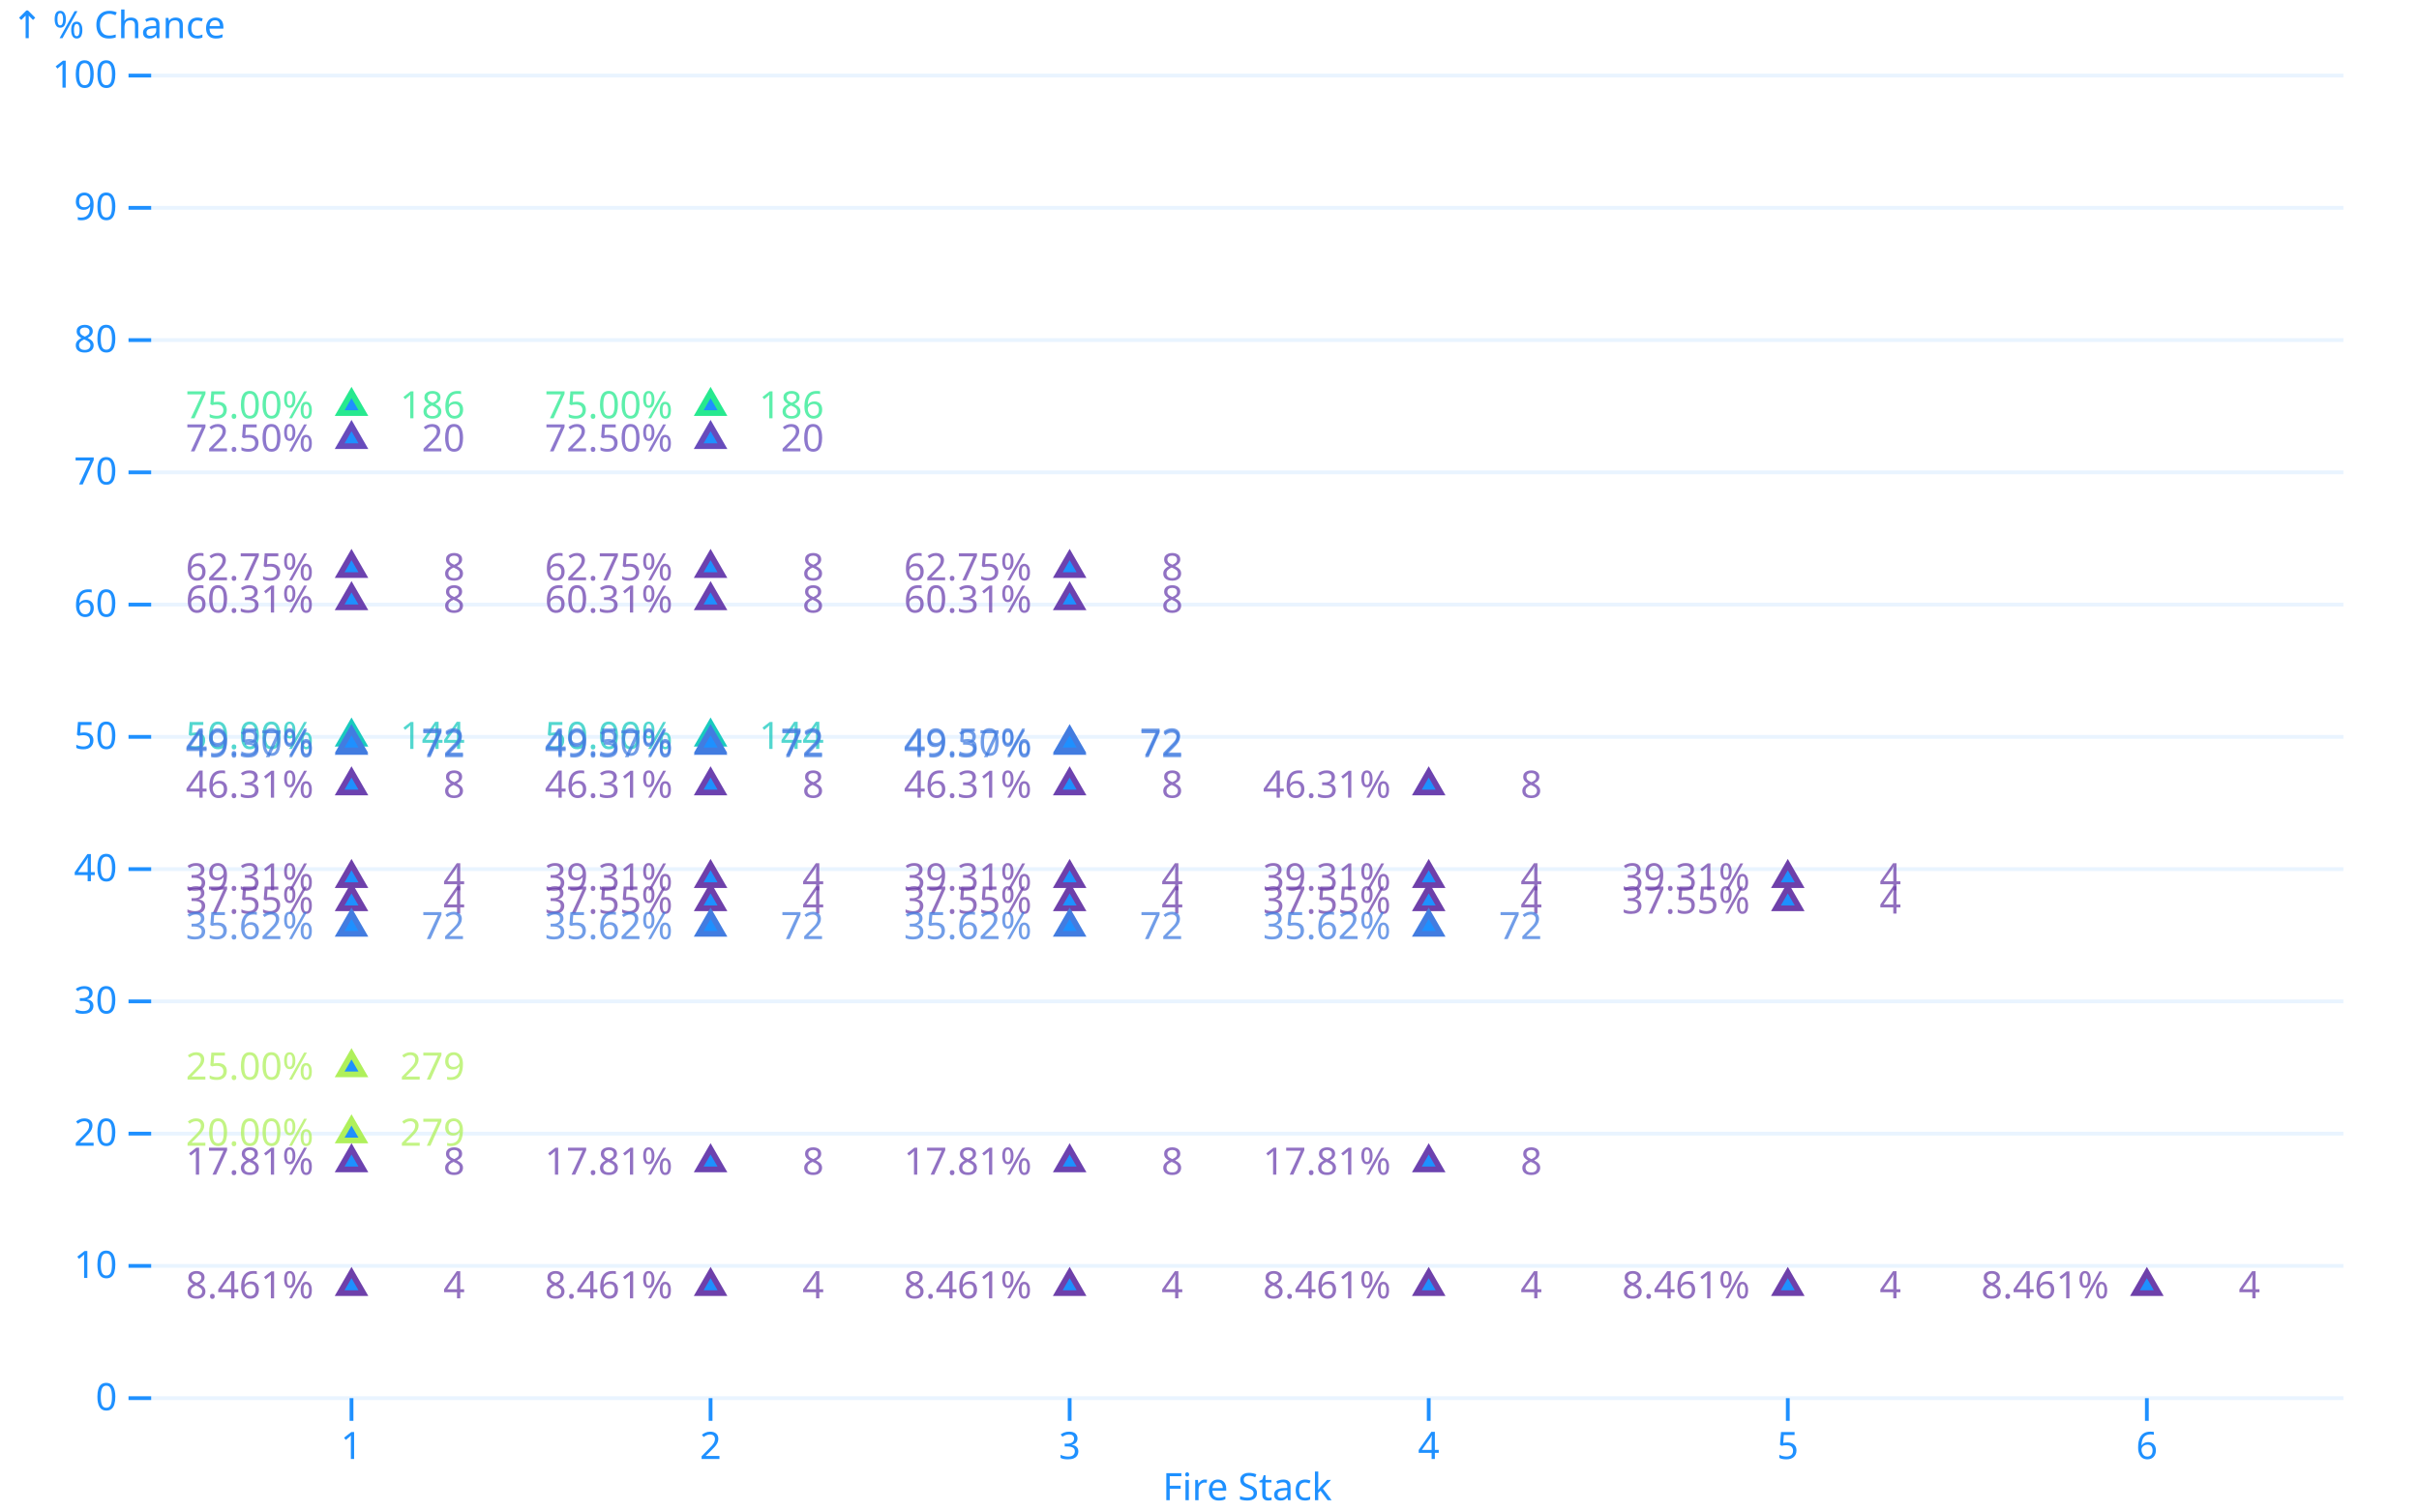
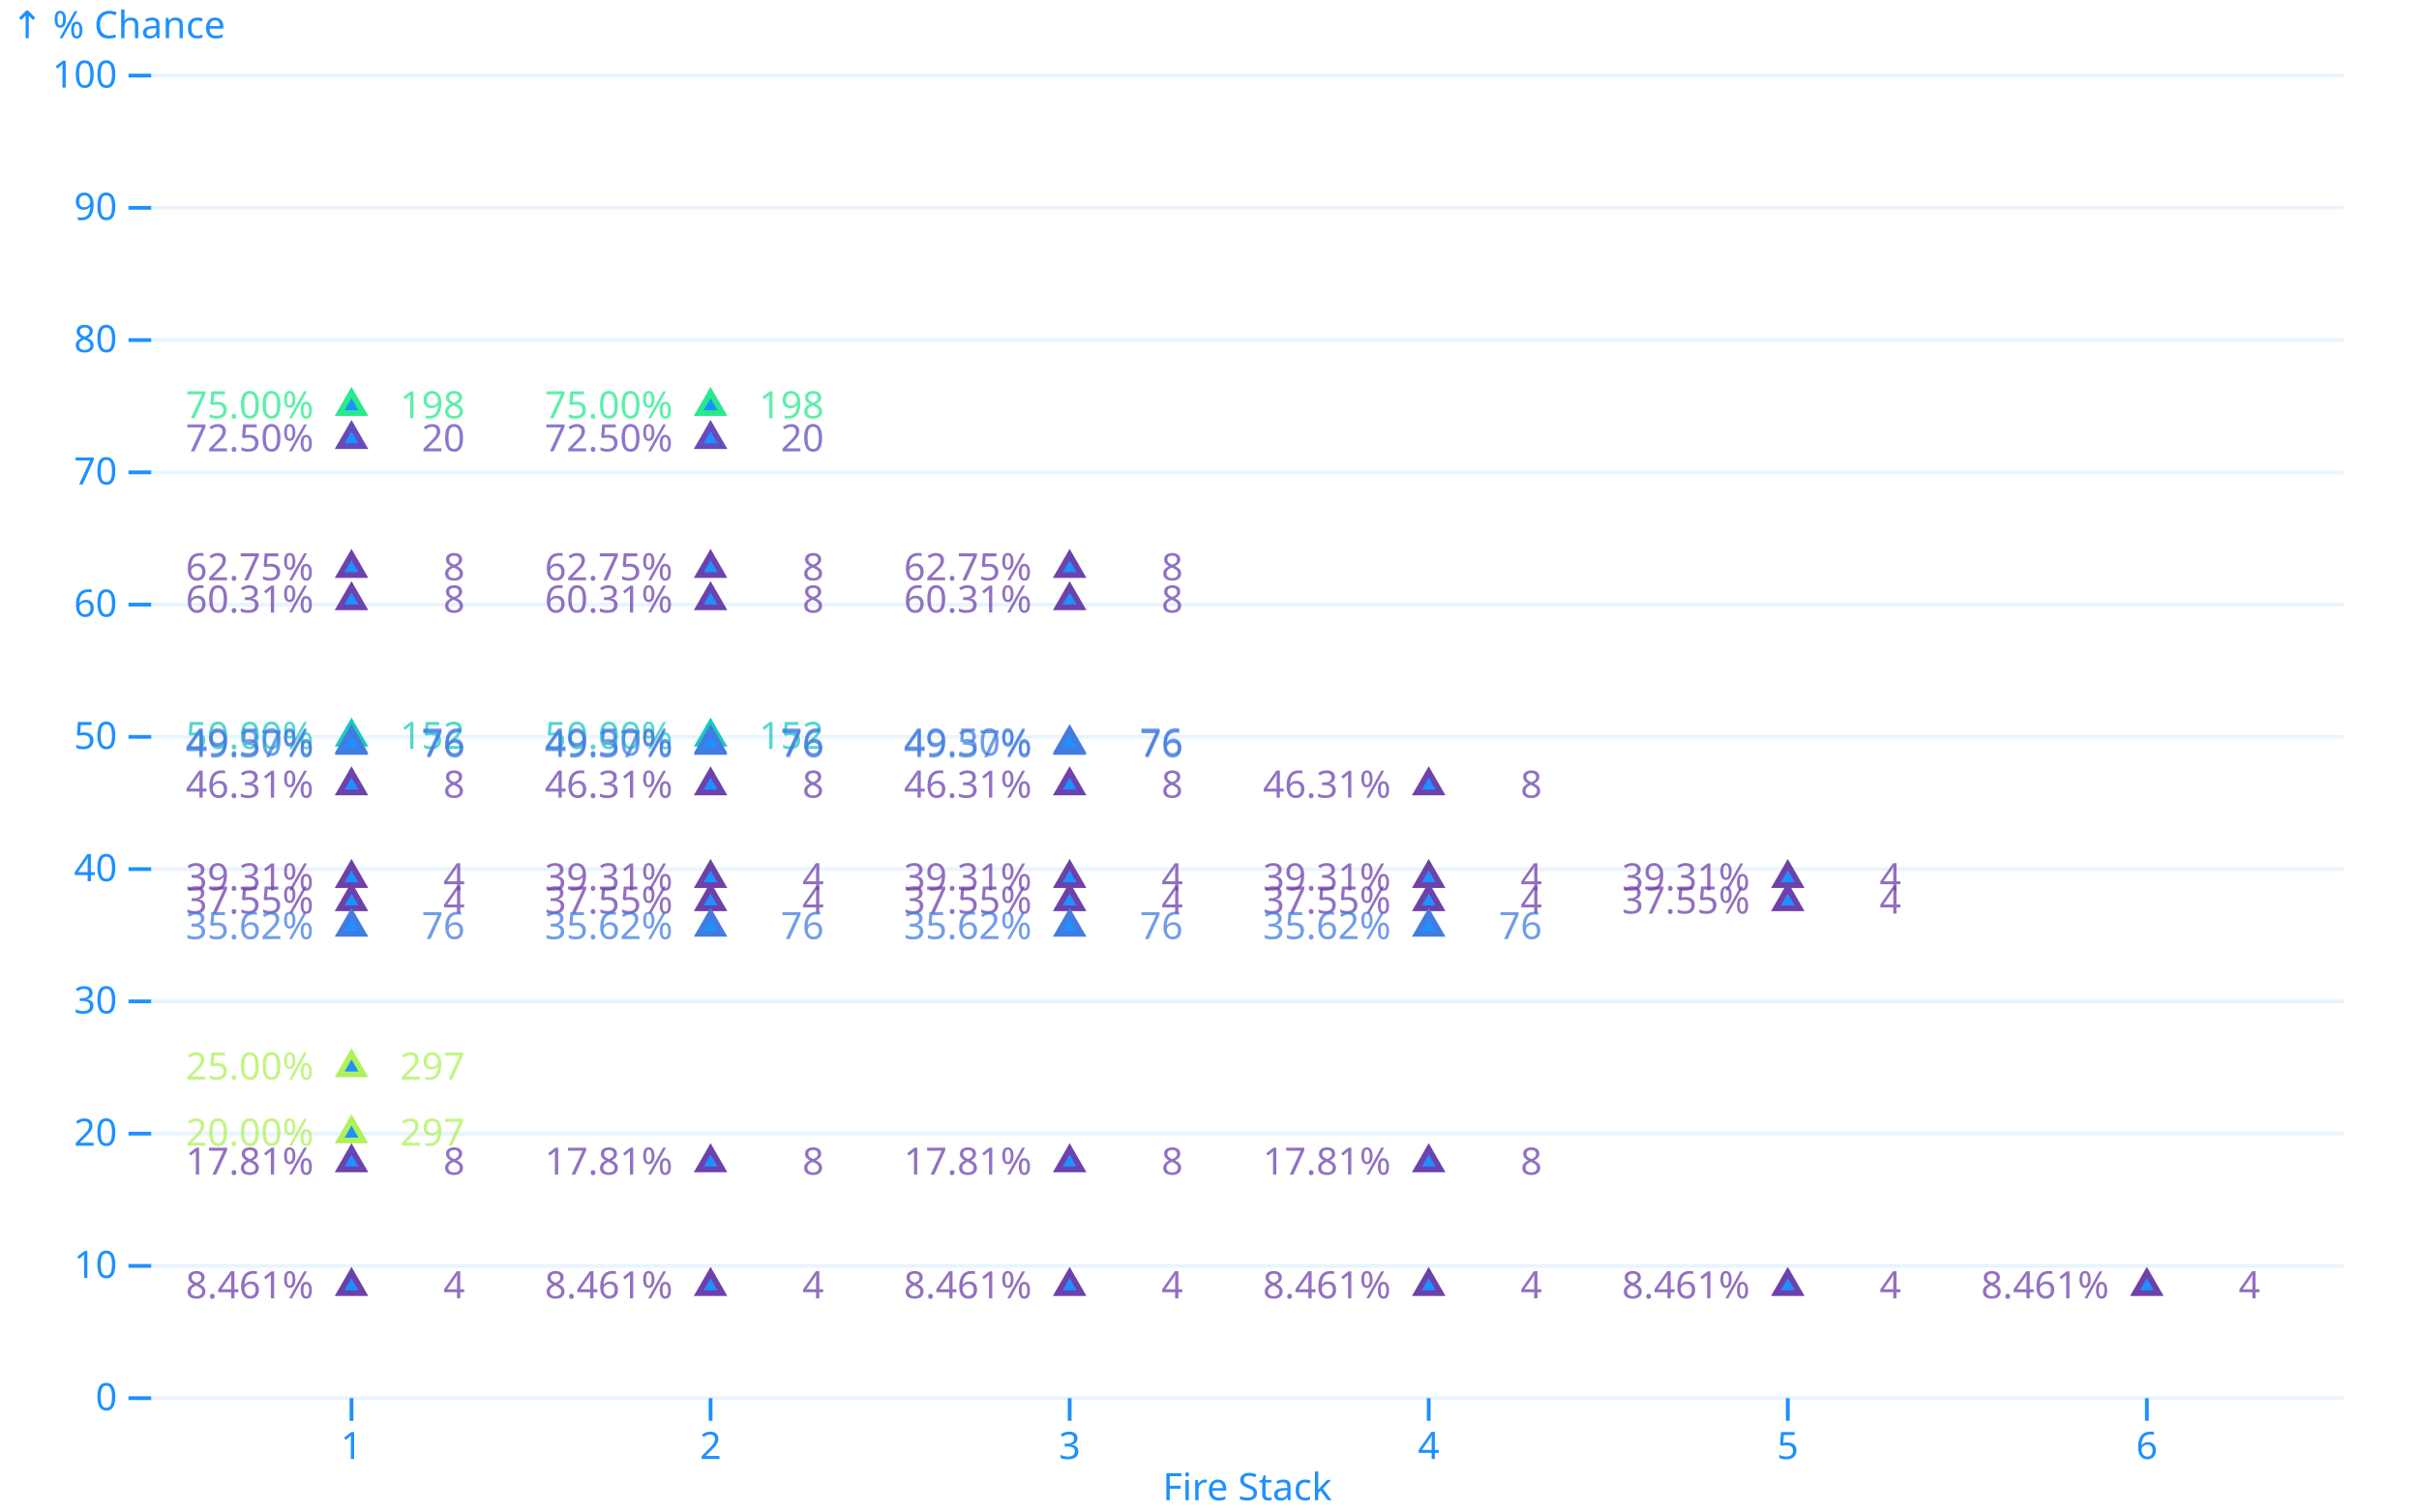
<svg xmlns="http://www.w3.org/2000/svg" class="plot-d6a7b5" fill="currentColor" font-family="system-ui, sans-serif" font-size="10" text-anchor="middle" width="640" height="400" viewBox="0 0 640 400" style="color: dodgerblue;">
  <style>:where(.plot-d6a7b5) {
  --plot-background: white;
  display: block;
  height: auto;
  height: intrinsic;
  max-width: 100%;
}
:where(.plot-d6a7b5 text),
:where(.plot-d6a7b5 tspan) {
  white-space: pre;
}</style>
  <g aria-label="y-grid" stroke="currentColor" stroke-opacity="0.1">
    <line x1="40" x2="620" y1="370" y2="370" />
    <line x1="40" x2="620" y1="335" y2="335" />
    <line x1="40" x2="620" y1="300" y2="300" />
    <line x1="40" x2="620" y1="265" y2="265" />
    <line x1="40" x2="620" y1="230" y2="230" />
    <line x1="40" x2="620" y1="195" y2="195" />
    <line x1="40" x2="620" y1="160" y2="160" />
    <line x1="40" x2="620" y1="125" y2="125" />
    <line x1="40" x2="620" y1="90" y2="90" />
    <line x1="40" x2="620" y1="55" y2="55" />
    <line x1="40" x2="620" y1="20" y2="20" />
  </g>
  <g aria-label="y-axis tick" fill="none" stroke="currentColor">
    <path transform="translate(40,370)" d="M0,0L-6,0" />
    <path transform="translate(40,335)" d="M0,0L-6,0" />
    <path transform="translate(40,300)" d="M0,0L-6,0" />
    <path transform="translate(40,265)" d="M0,0L-6,0" />
    <path transform="translate(40,230)" d="M0,0L-6,0" />
    <path transform="translate(40,195)" d="M0,0L-6,0" />
    <path transform="translate(40,160)" d="M0,0L-6,0" />
    <path transform="translate(40,125)" d="M0,0L-6,0" />
    <path transform="translate(40,90)" d="M0,0L-6,0" />
    <path transform="translate(40,55)" d="M0,0L-6,0" />
    <path transform="translate(40,20)" d="M0,0L-6,0" />
  </g>
  <g aria-label="y-axis tick label" text-anchor="end" font-variant="tabular-nums" transform="translate(-9,0)">
    <text y="0.32em" transform="translate(40,370)">0</text>
    <text y="0.32em" transform="translate(40,335)">10</text>
    <text y="0.32em" transform="translate(40,300)">20</text>
    <text y="0.32em" transform="translate(40,265)">30</text>
    <text y="0.32em" transform="translate(40,230)">40</text>
    <text y="0.32em" transform="translate(40,195)">50</text>
    <text y="0.32em" transform="translate(40,160)">60</text>
    <text y="0.32em" transform="translate(40,125)">70</text>
    <text y="0.32em" transform="translate(40,90)">80</text>
    <text y="0.32em" transform="translate(40,55)">90</text>
    <text y="0.32em" transform="translate(40,20)">100</text>
  </g>
  <g aria-label="y-axis label" text-anchor="start" transform="translate(-37,-17)">
    <text y="0.71em" transform="translate(40,20)">↑ % Chance</text>
  </g>
  <g aria-label="x-axis tick" fill="none" stroke="currentColor" transform="translate(43,0)">
    <path transform="translate(50,370)" d="M0,0L0,6" />
    <path transform="translate(145,370)" d="M0,0L0,6" />
    <path transform="translate(240,370)" d="M0,0L0,6" />
    <path transform="translate(335,370)" d="M0,0L0,6" />
    <path transform="translate(430,370)" d="M0,0L0,6" />
    <path transform="translate(525,370)" d="M0,0L0,6" />
  </g>
  <g aria-label="x-axis tick label" transform="translate(43,9)">
    <text y="0.71em" transform="translate(50,370)">1</text>
    <text y="0.71em" transform="translate(145,370)">2</text>
    <text y="0.71em" transform="translate(240,370)">3</text>
    <text y="0.71em" transform="translate(335,370)">4</text>
    <text y="0.71em" transform="translate(430,370)">5</text>
    <text y="0.71em" transform="translate(525,370)">6</text>
  </g>
  <g aria-label="x-axis label" transform="translate(0,27)">
    <text transform="translate(330,370)">Fire Stack</text>
  </g>
  <g aria-label="dot" fill="dodgerblue" stroke-width="1.5" transform="translate(43,0)">
-     <path transform="translate(50,116.25)" d="M0,-3.629L3.142,1.814L-3.142,1.814Z" stroke="rgb(103, 75, 188)" />
-     <path transform="translate(145,116.25)" d="M0,-3.629L3.142,1.814L-3.142,1.814Z" stroke="rgb(103, 75, 188)" />
-     <path transform="translate(50,195)" d="M0,-3.629L3.142,1.814L-3.142,1.814Z" stroke="rgb(25, 202, 191)" />
-     <path transform="translate(145,195)" d="M0,-3.629L3.142,1.814L-3.142,1.814Z" stroke="rgb(25, 202, 191)" />
-     <path transform="translate(50,207.9063)" d="M0,-3.629L3.142,1.814L-3.142,1.814Z" stroke="rgb(108, 66, 175)" />
-     <path transform="translate(145,207.9063)" d="M0,-3.629L3.142,1.814L-3.142,1.814Z" stroke="rgb(108, 66, 175)" />
-     <path transform="translate(240,207.9063)" d="M0,-3.629L3.142,1.814L-3.142,1.814Z" stroke="rgb(108, 66, 175)" />
-     <path transform="translate(335,207.9063)" d="M0,-3.629L3.142,1.814L-3.142,1.814Z" stroke="rgb(108, 66, 175)" />
+     <path transform="translate(50,116.25)" d="M0,-3.629L3.142,1.814L-3.142,1.814Z" stroke="rgb(103, 74, 187)" />
+     <path transform="translate(145,116.25)" d="M0,-3.629L3.142,1.814L-3.142,1.814Z" stroke="rgb(103, 74, 187)" />
+     <path transform="translate(50,195)" d="M0,-3.629L3.142,1.814L-3.142,1.814Z" stroke="rgb(25, 201, 193)" />
+     <path transform="translate(145,195)" d="M0,-3.629L3.142,1.814L-3.142,1.814Z" stroke="rgb(25, 201, 193)" />
+     <path transform="translate(50,207.9063)" d="M0,-3.629L3.142,1.814L-3.142,1.814Z" stroke="rgb(108, 66, 174)" />
+     <path transform="translate(145,207.9063)" d="M0,-3.629L3.142,1.814L-3.142,1.814Z" stroke="rgb(108, 66, 174)" />
+     <path transform="translate(240,207.9063)" d="M0,-3.629L3.142,1.814L-3.142,1.814Z" stroke="rgb(108, 66, 174)" />
+     <path transform="translate(335,207.9063)" d="M0,-3.629L3.142,1.814L-3.142,1.814Z" stroke="rgb(108, 66, 174)" />
    <path transform="translate(50,282.5)" d="M0,-3.629L3.142,1.814L-3.142,1.814Z" stroke="rgb(175, 240, 91)" />
-     <path transform="translate(50,158.9063)" d="M0,-3.629L3.142,1.814L-3.142,1.814Z" stroke="rgb(108, 66, 175)" />
-     <path transform="translate(145,158.9063)" d="M0,-3.629L3.142,1.814L-3.142,1.814Z" stroke="rgb(108, 66, 175)" />
-     <path transform="translate(240,158.9063)" d="M0,-3.629L3.142,1.814L-3.142,1.814Z" stroke="rgb(108, 66, 175)" />
+     <path transform="translate(50,158.9063)" d="M0,-3.629L3.142,1.814L-3.142,1.814Z" stroke="rgb(108, 66, 174)" />
+     <path transform="translate(145,158.9063)" d="M0,-3.629L3.142,1.814L-3.142,1.814Z" stroke="rgb(108, 66, 174)" />
+     <path transform="translate(240,158.9063)" d="M0,-3.629L3.142,1.814L-3.142,1.814Z" stroke="rgb(108, 66, 174)" />
    <path transform="translate(50,197.1875)" d="M0,-3.629L3.142,1.814L-3.142,1.814Z" stroke="rgb(66, 124, 224)" />
    <path transform="translate(145,197.1875)" d="M0,-3.629L3.142,1.814L-3.142,1.814Z" stroke="rgb(66, 124, 224)" />
    <path transform="translate(240,197.1875)" d="M0,-3.629L3.142,1.814L-3.142,1.814Z" stroke="rgb(66, 124, 224)" />
    <path transform="translate(50,238.5586)" d="M0,-3.629L3.142,1.814L-3.142,1.814Z" stroke="rgb(110, 64, 170)" />
    <path transform="translate(145,238.5586)" d="M0,-3.629L3.142,1.814L-3.142,1.814Z" stroke="rgb(110, 64, 170)" />
    <path transform="translate(240,238.5586)" d="M0,-3.629L3.142,1.814L-3.142,1.814Z" stroke="rgb(110, 64, 170)" />
    <path transform="translate(335,238.5586)" d="M0,-3.629L3.142,1.814L-3.142,1.814Z" stroke="rgb(110, 64, 170)" />
    <path transform="translate(430,238.5586)" d="M0,-3.629L3.142,1.814L-3.142,1.814Z" stroke="rgb(110, 64, 170)" />
    <path transform="translate(50,300)" d="M0,-3.629L3.142,1.814L-3.142,1.814Z" stroke="rgb(175, 240, 91)" />
-     <path transform="translate(50,150.375)" d="M0,-3.629L3.142,1.814L-3.142,1.814Z" stroke="rgb(108, 66, 175)" />
-     <path transform="translate(145,150.375)" d="M0,-3.629L3.142,1.814L-3.142,1.814Z" stroke="rgb(108, 66, 175)" />
-     <path transform="translate(240,150.375)" d="M0,-3.629L3.142,1.814L-3.142,1.814Z" stroke="rgb(108, 66, 175)" />
+     <path transform="translate(50,150.375)" d="M0,-3.629L3.142,1.814L-3.142,1.814Z" stroke="rgb(108, 66, 174)" />
+     <path transform="translate(145,150.375)" d="M0,-3.629L3.142,1.814L-3.142,1.814Z" stroke="rgb(108, 66, 174)" />
+     <path transform="translate(240,150.375)" d="M0,-3.629L3.142,1.814L-3.142,1.814Z" stroke="rgb(108, 66, 174)" />
    <path transform="translate(50,196.75)" d="M0,-3.629L3.142,1.814L-3.142,1.814Z" stroke="rgb(66, 124, 224)" />
    <path transform="translate(145,196.75)" d="M0,-3.629L3.142,1.814L-3.142,1.814Z" stroke="rgb(66, 124, 224)" />
    <path transform="translate(240,196.75)" d="M0,-3.629L3.142,1.814L-3.142,1.814Z" stroke="rgb(66, 124, 224)" />
    <path transform="translate(50,232.4281)" d="M0,-3.629L3.142,1.814L-3.142,1.814Z" stroke="rgb(110, 64, 170)" />
    <path transform="translate(145,232.4281)" d="M0,-3.629L3.142,1.814L-3.142,1.814Z" stroke="rgb(110, 64, 170)" />
    <path transform="translate(240,232.4281)" d="M0,-3.629L3.142,1.814L-3.142,1.814Z" stroke="rgb(110, 64, 170)" />
    <path transform="translate(335,232.4281)" d="M0,-3.629L3.142,1.814L-3.142,1.814Z" stroke="rgb(110, 64, 170)" />
    <path transform="translate(430,232.4281)" d="M0,-3.629L3.142,1.814L-3.142,1.814Z" stroke="rgb(110, 64, 170)" />
-     <path transform="translate(50,107.5)" d="M0,-3.629L3.142,1.814L-3.142,1.814Z" stroke="rgb(39, 233, 143)" />
-     <path transform="translate(145,107.5)" d="M0,-3.629L3.142,1.814L-3.142,1.814Z" stroke="rgb(39, 233, 143)" />
-     <path transform="translate(50,307.6562)" d="M0,-3.629L3.142,1.814L-3.142,1.814Z" stroke="rgb(108, 66, 175)" />
-     <path transform="translate(145,307.6562)" d="M0,-3.629L3.142,1.814L-3.142,1.814Z" stroke="rgb(108, 66, 175)" />
-     <path transform="translate(240,307.6562)" d="M0,-3.629L3.142,1.814L-3.142,1.814Z" stroke="rgb(108, 66, 175)" />
-     <path transform="translate(335,307.6562)" d="M0,-3.629L3.142,1.814L-3.142,1.814Z" stroke="rgb(108, 66, 175)" />
+     <path transform="translate(50,107.5)" d="M0,-3.629L3.142,1.814L-3.142,1.814Z" stroke="rgb(39, 233, 142)" />
+     <path transform="translate(145,107.5)" d="M0,-3.629L3.142,1.814L-3.142,1.814Z" stroke="rgb(39, 233, 142)" />
+     <path transform="translate(50,307.6562)" d="M0,-3.629L3.142,1.814L-3.142,1.814Z" stroke="rgb(108, 66, 174)" />
+     <path transform="translate(145,307.6562)" d="M0,-3.629L3.142,1.814L-3.142,1.814Z" stroke="rgb(108, 66, 174)" />
+     <path transform="translate(240,307.6562)" d="M0,-3.629L3.142,1.814L-3.142,1.814Z" stroke="rgb(108, 66, 174)" />
+     <path transform="translate(335,307.6562)" d="M0,-3.629L3.142,1.814L-3.142,1.814Z" stroke="rgb(108, 66, 174)" />
    <path transform="translate(50,245.3125)" d="M0,-3.629L3.142,1.814L-3.142,1.814Z" stroke="rgb(66, 124, 224)" />
    <path transform="translate(145,245.3125)" d="M0,-3.629L3.142,1.814L-3.142,1.814Z" stroke="rgb(66, 124, 224)" />
    <path transform="translate(240,245.3125)" d="M0,-3.629L3.142,1.814L-3.142,1.814Z" stroke="rgb(66, 124, 224)" />
    <path transform="translate(335,245.3125)" d="M0,-3.629L3.142,1.814L-3.142,1.814Z" stroke="rgb(66, 124, 224)" />
    <path transform="translate(50,340.3867)" d="M0,-3.629L3.142,1.814L-3.142,1.814Z" stroke="rgb(110, 64, 170)" />
    <path transform="translate(145,340.3867)" d="M0,-3.629L3.142,1.814L-3.142,1.814Z" stroke="rgb(110, 64, 170)" />
    <path transform="translate(240,340.3867)" d="M0,-3.629L3.142,1.814L-3.142,1.814Z" stroke="rgb(110, 64, 170)" />
    <path transform="translate(335,340.3867)" d="M0,-3.629L3.142,1.814L-3.142,1.814Z" stroke="rgb(110, 64, 170)" />
    <path transform="translate(430,340.3867)" d="M0,-3.629L3.142,1.814L-3.142,1.814Z" stroke="rgb(110, 64, 170)" />
    <path transform="translate(525,340.3867)" d="M0,-3.629L3.142,1.814L-3.142,1.814Z" stroke="rgb(110, 64, 170)" />
  </g>
  <g aria-label="text" text-anchor="end" transform="translate(73,0)">
-     <text opacity="0.75" y="0.32em" transform="translate(50,116.25)" fill="rgb(103, 75, 188)">20</text>
-     <text opacity="0.75" y="0.32em" transform="translate(145,116.25)" fill="rgb(103, 75, 188)">20</text>
-     <text opacity="0.75" y="0.32em" transform="translate(50,195)" fill="rgb(25, 202, 191)">144</text>
-     <text opacity="0.75" y="0.32em" transform="translate(145,195)" fill="rgb(25, 202, 191)">144</text>
-     <text opacity="0.75" y="0.32em" transform="translate(50,207.9063)" fill="rgb(108, 66, 175)">8</text>
-     <text opacity="0.75" y="0.32em" transform="translate(145,207.9063)" fill="rgb(108, 66, 175)">8</text>
-     <text opacity="0.75" y="0.32em" transform="translate(240,207.9063)" fill="rgb(108, 66, 175)">8</text>
-     <text opacity="0.75" y="0.32em" transform="translate(335,207.9063)" fill="rgb(108, 66, 175)">8</text>
-     <text opacity="0.75" y="0.32em" transform="translate(50,282.5)" fill="rgb(175, 240, 91)">279</text>
-     <text opacity="0.75" y="0.32em" transform="translate(50,158.9063)" fill="rgb(108, 66, 175)">8</text>
-     <text opacity="0.75" y="0.32em" transform="translate(145,158.9063)" fill="rgb(108, 66, 175)">8</text>
-     <text opacity="0.75" y="0.32em" transform="translate(240,158.9063)" fill="rgb(108, 66, 175)">8</text>
-     <text opacity="0.75" y="0.32em" transform="translate(50,197.1875)" fill="rgb(66, 124, 224)">72</text>
-     <text opacity="0.75" y="0.32em" transform="translate(145,197.1875)" fill="rgb(66, 124, 224)">72</text>
-     <text opacity="0.75" y="0.32em" transform="translate(240,197.1875)" fill="rgb(66, 124, 224)">72</text>
+     <text opacity="0.75" y="0.32em" transform="translate(50,116.25)" fill="rgb(103, 74, 187)">20</text>
+     <text opacity="0.75" y="0.32em" transform="translate(145,116.25)" fill="rgb(103, 74, 187)">20</text>
+     <text opacity="0.75" y="0.32em" transform="translate(50,195)" fill="rgb(25, 201, 193)">152</text>
+     <text opacity="0.75" y="0.32em" transform="translate(145,195)" fill="rgb(25, 201, 193)">152</text>
+     <text opacity="0.75" y="0.32em" transform="translate(50,207.9063)" fill="rgb(108, 66, 174)">8</text>
+     <text opacity="0.75" y="0.32em" transform="translate(145,207.9063)" fill="rgb(108, 66, 174)">8</text>
+     <text opacity="0.75" y="0.32em" transform="translate(240,207.9063)" fill="rgb(108, 66, 174)">8</text>
+     <text opacity="0.75" y="0.32em" transform="translate(335,207.9063)" fill="rgb(108, 66, 174)">8</text>
+     <text opacity="0.75" y="0.32em" transform="translate(50,282.5)" fill="rgb(175, 240, 91)">297</text>
+     <text opacity="0.75" y="0.32em" transform="translate(50,158.9063)" fill="rgb(108, 66, 174)">8</text>
+     <text opacity="0.75" y="0.32em" transform="translate(145,158.9063)" fill="rgb(108, 66, 174)">8</text>
+     <text opacity="0.75" y="0.32em" transform="translate(240,158.9063)" fill="rgb(108, 66, 174)">8</text>
+     <text opacity="0.75" y="0.32em" transform="translate(50,197.1875)" fill="rgb(66, 124, 224)">76</text>
+     <text opacity="0.75" y="0.32em" transform="translate(145,197.1875)" fill="rgb(66, 124, 224)">76</text>
+     <text opacity="0.75" y="0.32em" transform="translate(240,197.1875)" fill="rgb(66, 124, 224)">76</text>
    <text opacity="0.75" y="0.32em" transform="translate(50,238.5586)" fill="rgb(110, 64, 170)">4</text>
    <text opacity="0.75" y="0.32em" transform="translate(145,238.5586)" fill="rgb(110, 64, 170)">4</text>
    <text opacity="0.75" y="0.32em" transform="translate(240,238.5586)" fill="rgb(110, 64, 170)">4</text>
    <text opacity="0.75" y="0.32em" transform="translate(335,238.5586)" fill="rgb(110, 64, 170)">4</text>
    <text opacity="0.75" y="0.32em" transform="translate(430,238.5586)" fill="rgb(110, 64, 170)">4</text>
-     <text opacity="0.75" y="0.32em" transform="translate(50,300)" fill="rgb(175, 240, 91)">279</text>
-     <text opacity="0.75" y="0.32em" transform="translate(50,150.375)" fill="rgb(108, 66, 175)">8</text>
-     <text opacity="0.75" y="0.32em" transform="translate(145,150.375)" fill="rgb(108, 66, 175)">8</text>
-     <text opacity="0.75" y="0.32em" transform="translate(240,150.375)" fill="rgb(108, 66, 175)">8</text>
-     <text opacity="0.75" y="0.32em" transform="translate(50,196.75)" fill="rgb(66, 124, 224)">72</text>
-     <text opacity="0.75" y="0.32em" transform="translate(145,196.75)" fill="rgb(66, 124, 224)">72</text>
-     <text opacity="0.75" y="0.32em" transform="translate(240,196.75)" fill="rgb(66, 124, 224)">72</text>
+     <text opacity="0.75" y="0.32em" transform="translate(50,300)" fill="rgb(175, 240, 91)">297</text>
+     <text opacity="0.75" y="0.32em" transform="translate(50,150.375)" fill="rgb(108, 66, 174)">8</text>
+     <text opacity="0.75" y="0.32em" transform="translate(145,150.375)" fill="rgb(108, 66, 174)">8</text>
+     <text opacity="0.75" y="0.32em" transform="translate(240,150.375)" fill="rgb(108, 66, 174)">8</text>
+     <text opacity="0.75" y="0.32em" transform="translate(50,196.75)" fill="rgb(66, 124, 224)">76</text>
+     <text opacity="0.75" y="0.32em" transform="translate(145,196.75)" fill="rgb(66, 124, 224)">76</text>
+     <text opacity="0.75" y="0.32em" transform="translate(240,196.75)" fill="rgb(66, 124, 224)">76</text>
    <text opacity="0.75" y="0.32em" transform="translate(50,232.4281)" fill="rgb(110, 64, 170)">4</text>
    <text opacity="0.75" y="0.32em" transform="translate(145,232.4281)" fill="rgb(110, 64, 170)">4</text>
    <text opacity="0.75" y="0.32em" transform="translate(240,232.4281)" fill="rgb(110, 64, 170)">4</text>
    <text opacity="0.75" y="0.32em" transform="translate(335,232.4281)" fill="rgb(110, 64, 170)">4</text>
    <text opacity="0.75" y="0.32em" transform="translate(430,232.4281)" fill="rgb(110, 64, 170)">4</text>
-     <text opacity="0.75" y="0.32em" transform="translate(50,107.5)" fill="rgb(39, 233, 143)">186</text>
-     <text opacity="0.75" y="0.32em" transform="translate(145,107.5)" fill="rgb(39, 233, 143)">186</text>
-     <text opacity="0.75" y="0.32em" transform="translate(50,307.6562)" fill="rgb(108, 66, 175)">8</text>
-     <text opacity="0.75" y="0.32em" transform="translate(145,307.6562)" fill="rgb(108, 66, 175)">8</text>
-     <text opacity="0.75" y="0.32em" transform="translate(240,307.6562)" fill="rgb(108, 66, 175)">8</text>
-     <text opacity="0.75" y="0.32em" transform="translate(335,307.6562)" fill="rgb(108, 66, 175)">8</text>
-     <text opacity="0.75" y="0.32em" transform="translate(50,245.3125)" fill="rgb(66, 124, 224)">72</text>
-     <text opacity="0.75" y="0.32em" transform="translate(145,245.3125)" fill="rgb(66, 124, 224)">72</text>
-     <text opacity="0.75" y="0.32em" transform="translate(240,245.3125)" fill="rgb(66, 124, 224)">72</text>
-     <text opacity="0.75" y="0.32em" transform="translate(335,245.3125)" fill="rgb(66, 124, 224)">72</text>
+     <text opacity="0.75" y="0.32em" transform="translate(50,107.5)" fill="rgb(39, 233, 142)">198</text>
+     <text opacity="0.75" y="0.32em" transform="translate(145,107.5)" fill="rgb(39, 233, 142)">198</text>
+     <text opacity="0.75" y="0.32em" transform="translate(50,307.6562)" fill="rgb(108, 66, 174)">8</text>
+     <text opacity="0.75" y="0.32em" transform="translate(145,307.6562)" fill="rgb(108, 66, 174)">8</text>
+     <text opacity="0.75" y="0.32em" transform="translate(240,307.6562)" fill="rgb(108, 66, 174)">8</text>
+     <text opacity="0.75" y="0.32em" transform="translate(335,307.6562)" fill="rgb(108, 66, 174)">8</text>
+     <text opacity="0.75" y="0.32em" transform="translate(50,245.3125)" fill="rgb(66, 124, 224)">76</text>
+     <text opacity="0.75" y="0.32em" transform="translate(145,245.3125)" fill="rgb(66, 124, 224)">76</text>
+     <text opacity="0.75" y="0.32em" transform="translate(240,245.3125)" fill="rgb(66, 124, 224)">76</text>
+     <text opacity="0.75" y="0.32em" transform="translate(335,245.3125)" fill="rgb(66, 124, 224)">76</text>
    <text opacity="0.75" y="0.32em" transform="translate(50,340.3867)" fill="rgb(110, 64, 170)">4</text>
    <text opacity="0.75" y="0.32em" transform="translate(145,340.3867)" fill="rgb(110, 64, 170)">4</text>
    <text opacity="0.75" y="0.32em" transform="translate(240,340.3867)" fill="rgb(110, 64, 170)">4</text>
    <text opacity="0.75" y="0.32em" transform="translate(335,340.3867)" fill="rgb(110, 64, 170)">4</text>
    <text opacity="0.75" y="0.32em" transform="translate(430,340.3867)" fill="rgb(110, 64, 170)">4</text>
    <text opacity="0.75" y="0.32em" transform="translate(525,340.3867)" fill="rgb(110, 64, 170)">4</text>
  </g>
  <g aria-label="text" text-anchor="end" transform="translate(33,0)">
-     <text opacity="0.75" y="0.32em" transform="translate(50,116.25)" fill="rgb(103, 75, 188)">72.50%</text>
-     <text opacity="0.75" y="0.32em" transform="translate(145,116.25)" fill="rgb(103, 75, 188)">72.50%</text>
-     <text opacity="0.75" y="0.32em" transform="translate(50,195)" fill="rgb(25, 202, 191)">50.00%</text>
-     <text opacity="0.75" y="0.32em" transform="translate(145,195)" fill="rgb(25, 202, 191)">50.00%</text>
-     <text opacity="0.75" y="0.32em" transform="translate(50,207.9063)" fill="rgb(108, 66, 175)">46.31%</text>
-     <text opacity="0.75" y="0.32em" transform="translate(145,207.9063)" fill="rgb(108, 66, 175)">46.31%</text>
-     <text opacity="0.75" y="0.32em" transform="translate(240,207.9063)" fill="rgb(108, 66, 175)">46.31%</text>
-     <text opacity="0.75" y="0.32em" transform="translate(335,207.9063)" fill="rgb(108, 66, 175)">46.31%</text>
+     <text opacity="0.75" y="0.32em" transform="translate(50,116.25)" fill="rgb(103, 74, 187)">72.50%</text>
+     <text opacity="0.75" y="0.32em" transform="translate(145,116.25)" fill="rgb(103, 74, 187)">72.50%</text>
+     <text opacity="0.75" y="0.32em" transform="translate(50,195)" fill="rgb(25, 201, 193)">50.00%</text>
+     <text opacity="0.75" y="0.32em" transform="translate(145,195)" fill="rgb(25, 201, 193)">50.00%</text>
+     <text opacity="0.75" y="0.32em" transform="translate(50,207.9063)" fill="rgb(108, 66, 174)">46.31%</text>
+     <text opacity="0.75" y="0.32em" transform="translate(145,207.9063)" fill="rgb(108, 66, 174)">46.31%</text>
+     <text opacity="0.75" y="0.32em" transform="translate(240,207.9063)" fill="rgb(108, 66, 174)">46.31%</text>
+     <text opacity="0.75" y="0.32em" transform="translate(335,207.9063)" fill="rgb(108, 66, 174)">46.31%</text>
    <text opacity="0.75" y="0.32em" transform="translate(50,282.5)" fill="rgb(175, 240, 91)">25.00%</text>
-     <text opacity="0.75" y="0.32em" transform="translate(50,158.9063)" fill="rgb(108, 66, 175)">60.31%</text>
-     <text opacity="0.75" y="0.32em" transform="translate(145,158.9063)" fill="rgb(108, 66, 175)">60.31%</text>
-     <text opacity="0.75" y="0.32em" transform="translate(240,158.9063)" fill="rgb(108, 66, 175)">60.31%</text>
+     <text opacity="0.75" y="0.32em" transform="translate(50,158.9063)" fill="rgb(108, 66, 174)">60.31%</text>
+     <text opacity="0.75" y="0.32em" transform="translate(145,158.9063)" fill="rgb(108, 66, 174)">60.31%</text>
+     <text opacity="0.75" y="0.32em" transform="translate(240,158.9063)" fill="rgb(108, 66, 174)">60.31%</text>
    <text opacity="0.75" y="0.32em" transform="translate(50,197.1875)" fill="rgb(66, 124, 224)">49.37%</text>
    <text opacity="0.75" y="0.32em" transform="translate(145,197.1875)" fill="rgb(66, 124, 224)">49.37%</text>
    <text opacity="0.75" y="0.32em" transform="translate(240,197.1875)" fill="rgb(66, 124, 224)">49.37%</text>
    <text opacity="0.75" y="0.32em" transform="translate(50,238.5586)" fill="rgb(110, 64, 170)">37.55%</text>
    <text opacity="0.75" y="0.32em" transform="translate(145,238.5586)" fill="rgb(110, 64, 170)">37.55%</text>
    <text opacity="0.75" y="0.32em" transform="translate(240,238.5586)" fill="rgb(110, 64, 170)">37.55%</text>
    <text opacity="0.75" y="0.32em" transform="translate(335,238.5586)" fill="rgb(110, 64, 170)">37.55%</text>
    <text opacity="0.75" y="0.32em" transform="translate(430,238.5586)" fill="rgb(110, 64, 170)">37.55%</text>
    <text opacity="0.75" y="0.32em" transform="translate(50,300)" fill="rgb(175, 240, 91)">20.00%</text>
-     <text opacity="0.75" y="0.32em" transform="translate(50,150.375)" fill="rgb(108, 66, 175)">62.75%</text>
-     <text opacity="0.75" y="0.32em" transform="translate(145,150.375)" fill="rgb(108, 66, 175)">62.75%</text>
-     <text opacity="0.75" y="0.32em" transform="translate(240,150.375)" fill="rgb(108, 66, 175)">62.75%</text>
+     <text opacity="0.75" y="0.32em" transform="translate(50,150.375)" fill="rgb(108, 66, 174)">62.75%</text>
+     <text opacity="0.75" y="0.32em" transform="translate(145,150.375)" fill="rgb(108, 66, 174)">62.75%</text>
+     <text opacity="0.75" y="0.32em" transform="translate(240,150.375)" fill="rgb(108, 66, 174)">62.75%</text>
    <text opacity="0.75" y="0.32em" transform="translate(50,196.75)" fill="rgb(66, 124, 224)">49.50%</text>
    <text opacity="0.75" y="0.32em" transform="translate(145,196.75)" fill="rgb(66, 124, 224)">49.50%</text>
    <text opacity="0.75" y="0.32em" transform="translate(240,196.75)" fill="rgb(66, 124, 224)">49.50%</text>
    <text opacity="0.75" y="0.32em" transform="translate(50,232.4281)" fill="rgb(110, 64, 170)">39.31%</text>
    <text opacity="0.75" y="0.32em" transform="translate(145,232.4281)" fill="rgb(110, 64, 170)">39.31%</text>
    <text opacity="0.75" y="0.32em" transform="translate(240,232.4281)" fill="rgb(110, 64, 170)">39.31%</text>
    <text opacity="0.75" y="0.32em" transform="translate(335,232.4281)" fill="rgb(110, 64, 170)">39.31%</text>
    <text opacity="0.75" y="0.32em" transform="translate(430,232.4281)" fill="rgb(110, 64, 170)">39.31%</text>
-     <text opacity="0.75" y="0.32em" transform="translate(50,107.5)" fill="rgb(39, 233, 143)">75.00%</text>
-     <text opacity="0.75" y="0.32em" transform="translate(145,107.5)" fill="rgb(39, 233, 143)">75.00%</text>
-     <text opacity="0.75" y="0.32em" transform="translate(50,307.6562)" fill="rgb(108, 66, 175)">17.81%</text>
-     <text opacity="0.75" y="0.32em" transform="translate(145,307.6562)" fill="rgb(108, 66, 175)">17.81%</text>
-     <text opacity="0.75" y="0.32em" transform="translate(240,307.6562)" fill="rgb(108, 66, 175)">17.81%</text>
-     <text opacity="0.75" y="0.32em" transform="translate(335,307.6562)" fill="rgb(108, 66, 175)">17.81%</text>
+     <text opacity="0.75" y="0.32em" transform="translate(50,107.5)" fill="rgb(39, 233, 142)">75.00%</text>
+     <text opacity="0.75" y="0.32em" transform="translate(145,107.5)" fill="rgb(39, 233, 142)">75.00%</text>
+     <text opacity="0.75" y="0.32em" transform="translate(50,307.6562)" fill="rgb(108, 66, 174)">17.81%</text>
+     <text opacity="0.75" y="0.32em" transform="translate(145,307.6562)" fill="rgb(108, 66, 174)">17.81%</text>
+     <text opacity="0.75" y="0.32em" transform="translate(240,307.6562)" fill="rgb(108, 66, 174)">17.81%</text>
+     <text opacity="0.75" y="0.32em" transform="translate(335,307.6562)" fill="rgb(108, 66, 174)">17.81%</text>
    <text opacity="0.75" y="0.32em" transform="translate(50,245.3125)" fill="rgb(66, 124, 224)">35.62%</text>
    <text opacity="0.75" y="0.32em" transform="translate(145,245.3125)" fill="rgb(66, 124, 224)">35.62%</text>
    <text opacity="0.75" y="0.32em" transform="translate(240,245.3125)" fill="rgb(66, 124, 224)">35.62%</text>
    <text opacity="0.75" y="0.32em" transform="translate(335,245.3125)" fill="rgb(66, 124, 224)">35.62%</text>
    <text opacity="0.75" y="0.32em" transform="translate(50,340.3867)" fill="rgb(110, 64, 170)">8.461%</text>
    <text opacity="0.75" y="0.32em" transform="translate(145,340.3867)" fill="rgb(110, 64, 170)">8.461%</text>
    <text opacity="0.75" y="0.32em" transform="translate(240,340.3867)" fill="rgb(110, 64, 170)">8.461%</text>
    <text opacity="0.75" y="0.32em" transform="translate(335,340.3867)" fill="rgb(110, 64, 170)">8.461%</text>
    <text opacity="0.75" y="0.32em" transform="translate(430,340.3867)" fill="rgb(110, 64, 170)">8.461%</text>
    <text opacity="0.75" y="0.32em" transform="translate(525,340.3867)" fill="rgb(110, 64, 170)">8.461%</text>
  </g>
</svg>
